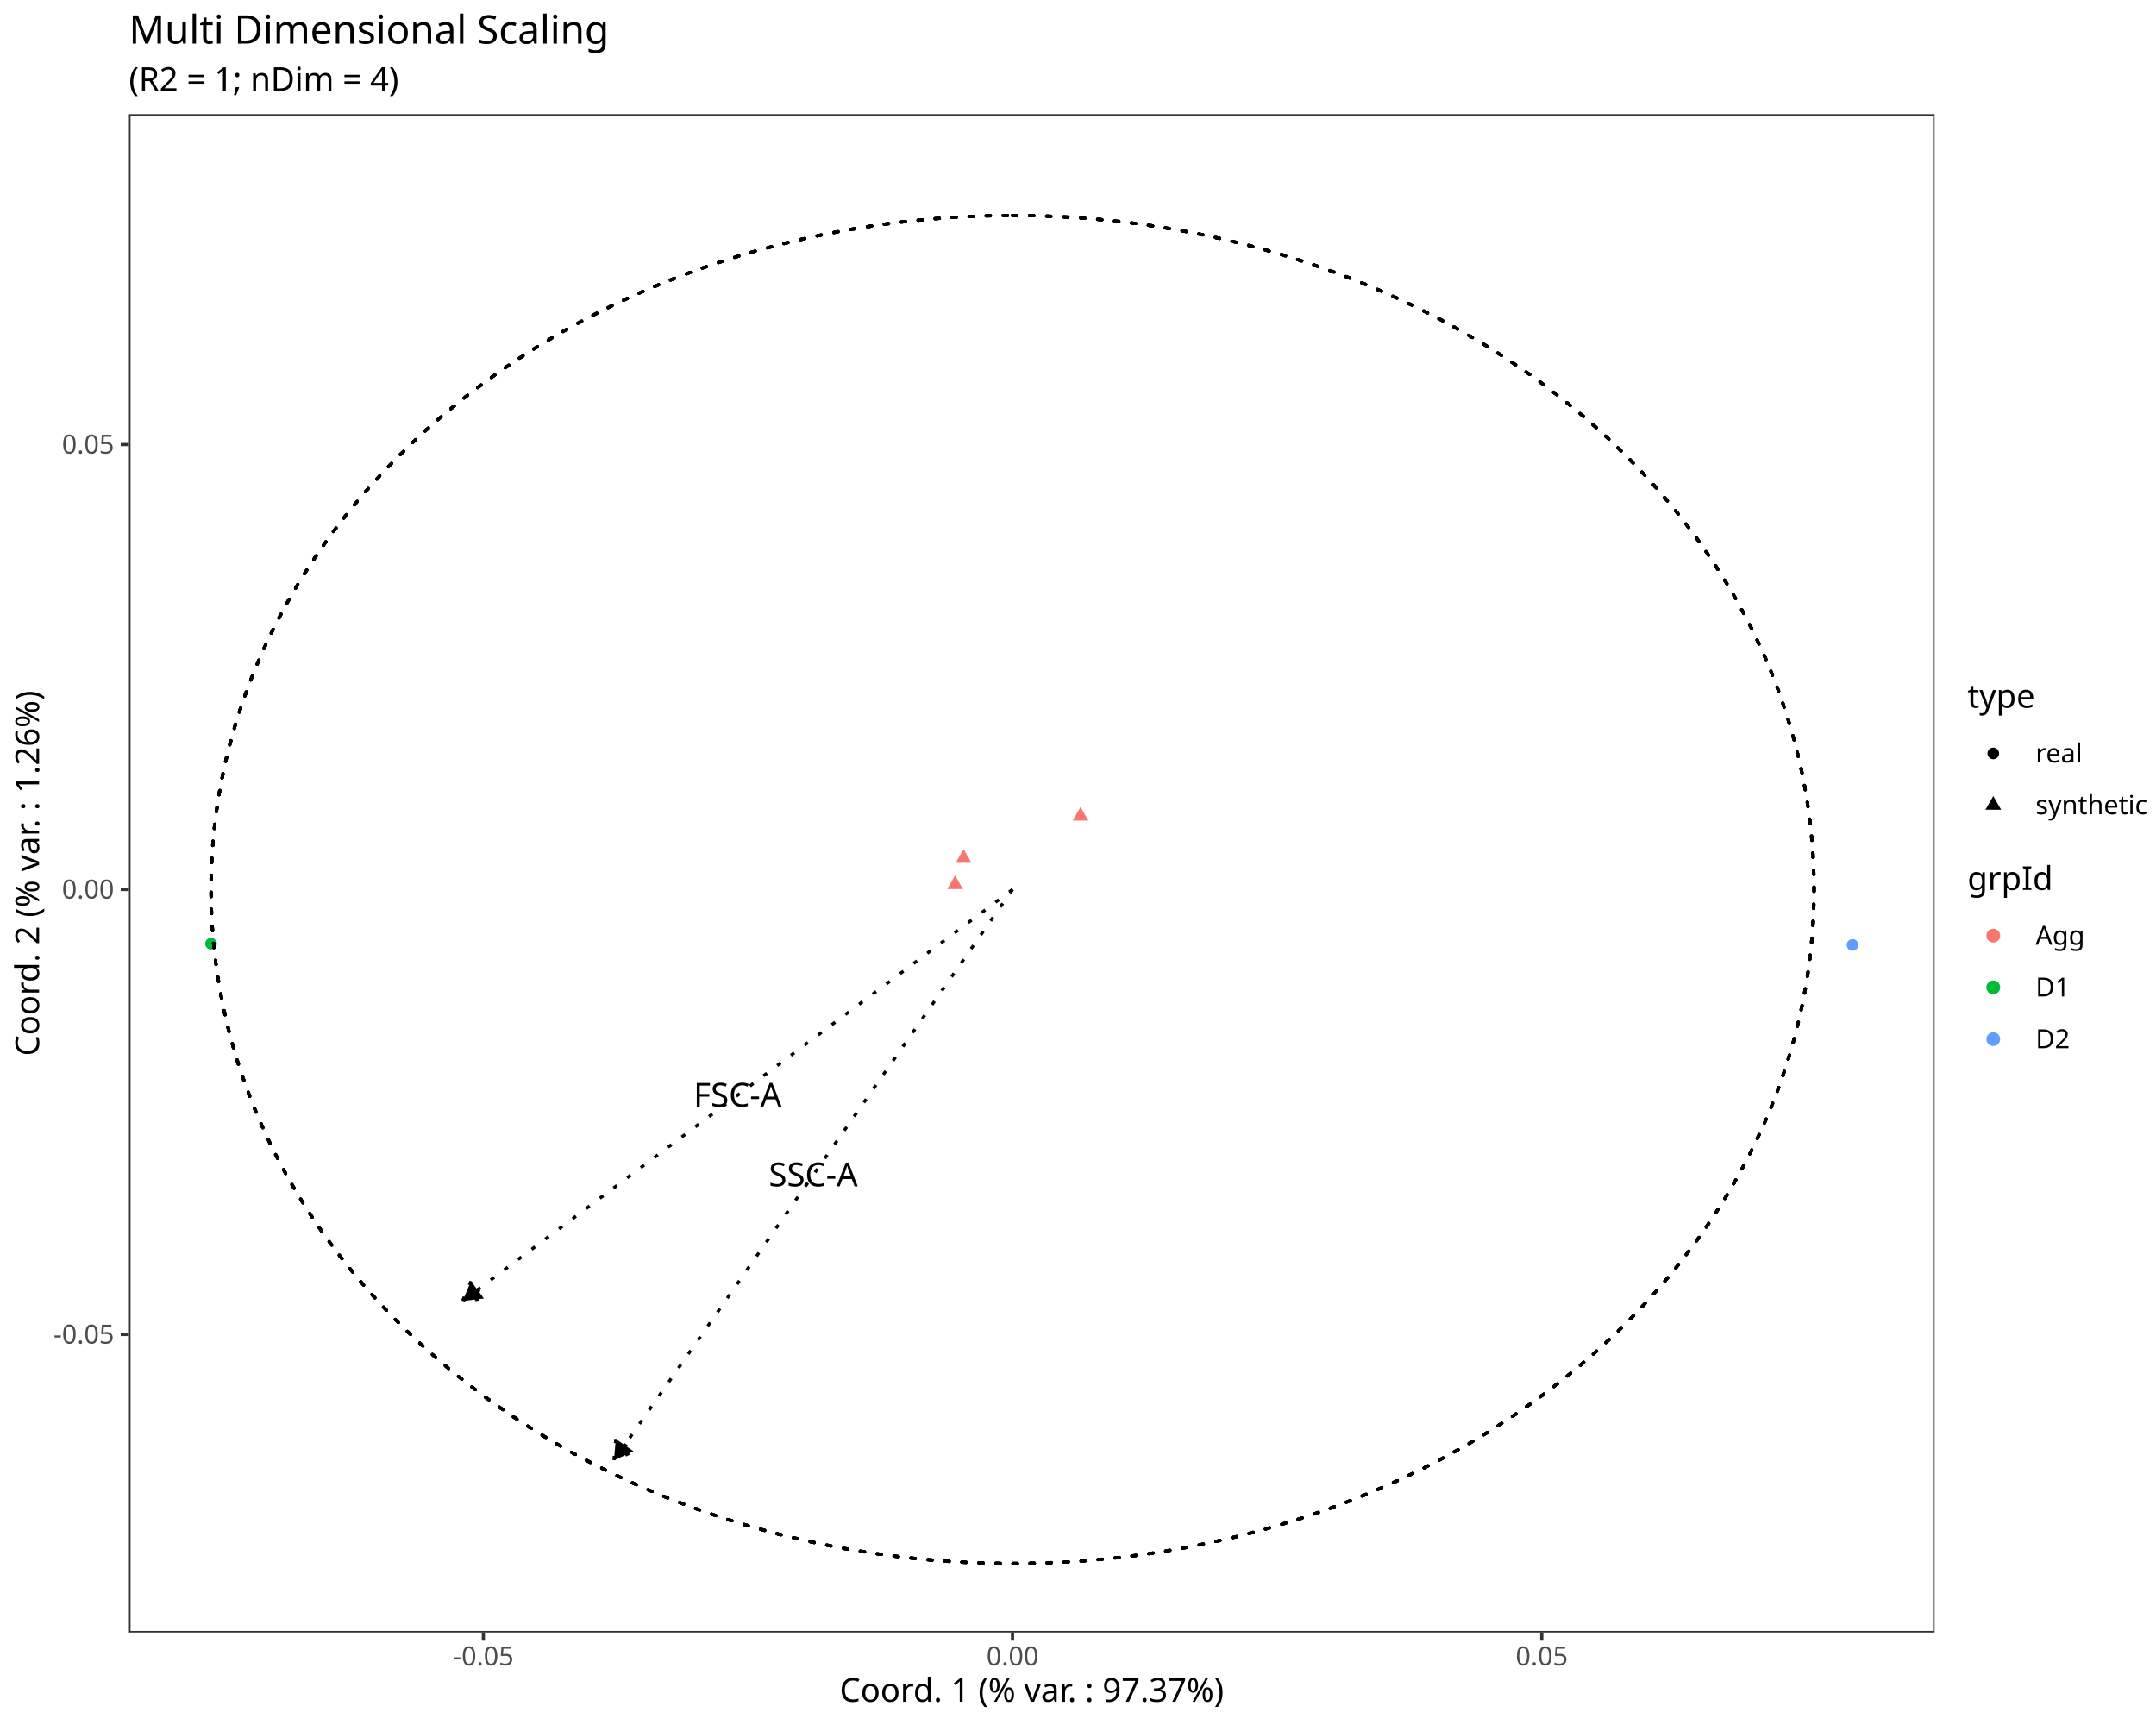
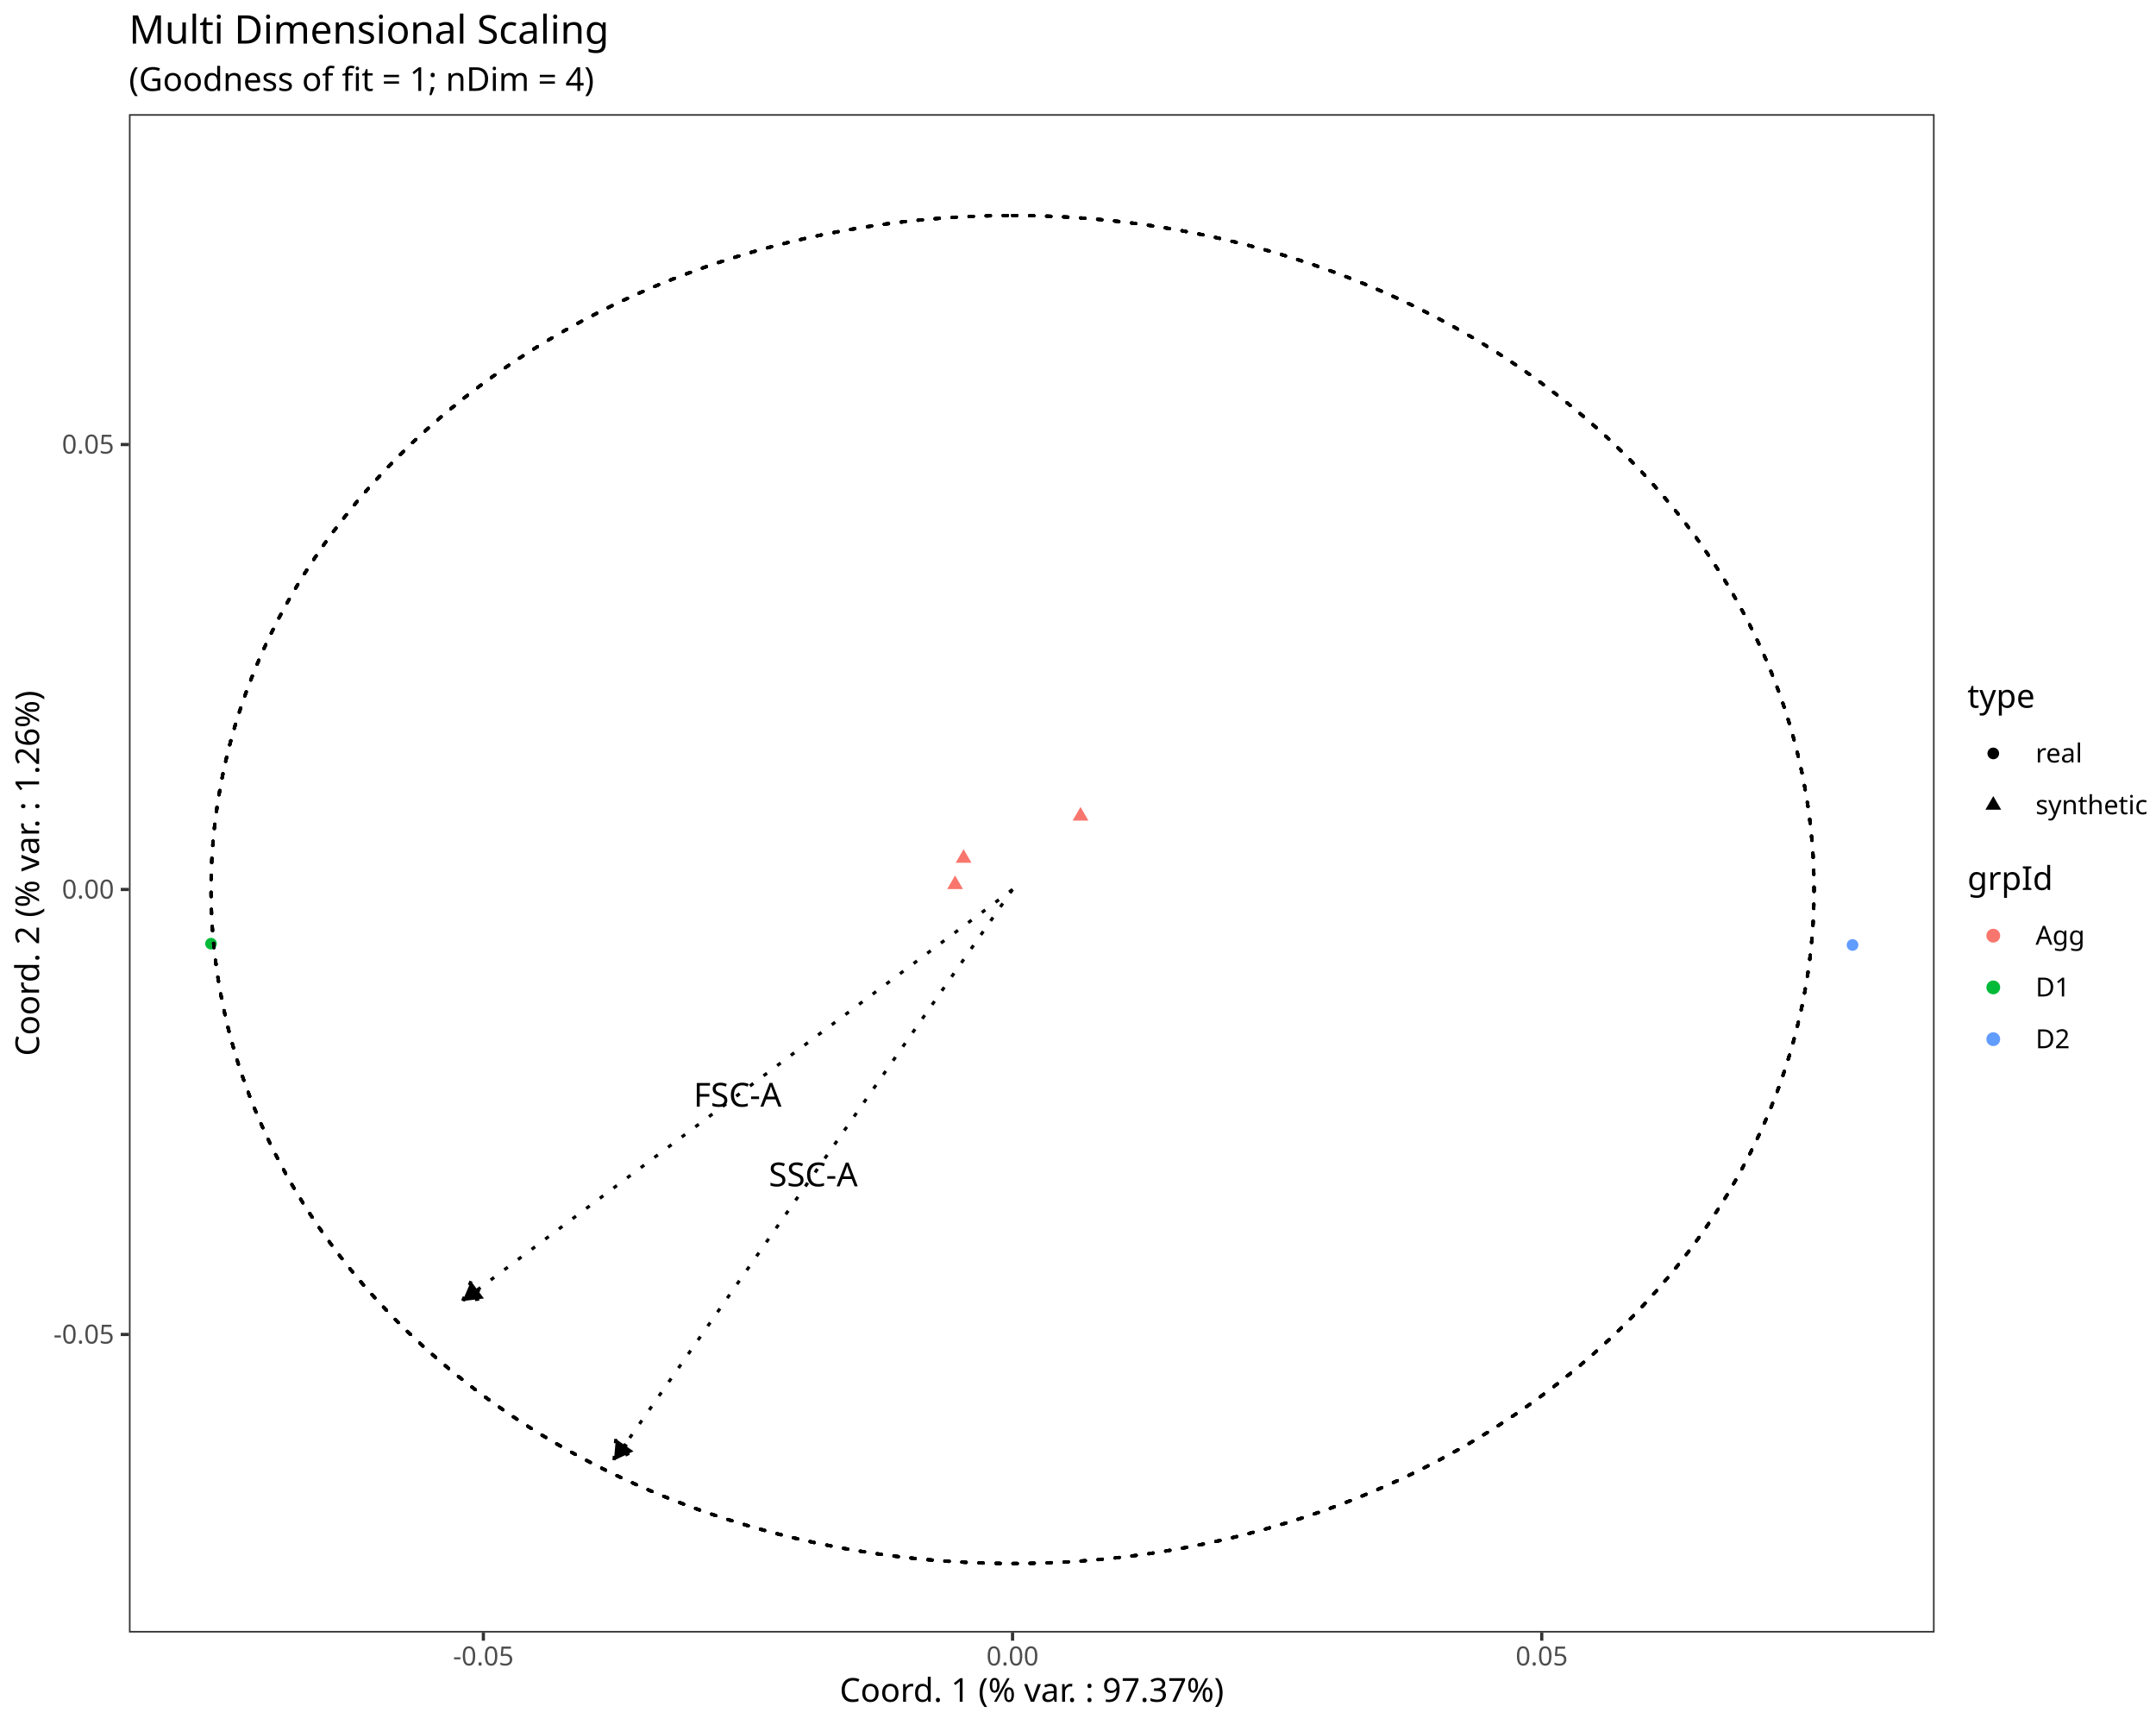
<svg xmlns="http://www.w3.org/2000/svg" class="svglite" data-engine-version="2.0" width="720.00pt" height="576.00pt" viewBox="0 0 720.00 576.00">
  <defs>
    <style type="text/css">
    .svglite line, .svglite polyline, .svglite polygon, .svglite path, .svglite rect, .svglite circle {
      fill: none;
      stroke: #000000;
      stroke-linecap: round;
      stroke-linejoin: round;
      stroke-miterlimit: 10.00;
    }
  </style>
  </defs>
  <rect width="100%" height="100%" style="stroke: none; fill: #FFFFFF;" />
  <defs>
    <clipPath id="cpMC4wMHw3MjAuMDB8MC4wMHw1NzYuMDA=">
      <rect x="0.00" y="0.00" width="720.00" height="576.00" />
    </clipPath>
  </defs>
  <g clip-path="url(#cpMC4wMHw3MjAuMDB8MC4wMHw1NzYuMDA=)">
    <rect x="0.00" y="0.00" width="720.00" height="576.00" style="stroke-width: 1.07; stroke: #FFFFFF; fill: #FFFFFF;" />
  </g>
  <defs>
    <clipPath id="cpNDMuMDZ8NjQ2LjA3fDM4LjEyfDU0NS4xMQ==">
      <rect x="43.06" y="38.12" width="603.00" height="507.00" />
    </clipPath>
  </defs>
  <g clip-path="url(#cpNDMuMDZ8NjQ2LjA3fDM4LjEyfDU0NS4xMQ==)">
    <rect x="43.06" y="38.12" width="603.00" height="507.00" style="stroke-width: 1.07; stroke: none; fill: #FFFFFF;" />
    <circle cx="70.47" cy="315.11" r="1.95" style="stroke-width: 0.71; stroke: none; fill: #00BA38;" />
    <circle cx="618.66" cy="315.54" r="1.95" style="stroke-width: 0.71; stroke: none; fill: #619CFF;" />
    <polygon points="318.95,292.31 321.58,296.87 316.32,296.87 " style="stroke-width: 0.71; stroke: none; fill: #F8766D;" />
    <polygon points="321.79,283.54 324.43,288.10 319.16,288.10 " style="stroke-width: 0.71; stroke: none; fill: #F8766D;" />
    <polygon points="360.84,269.44 363.47,274.00 358.21,274.00 " style="stroke-width: 0.71; stroke: none; fill: #F8766D;" />
    <line x1="338.14" y1="297.01" x2="154.46" y2="434.43" style="stroke-width: 1.07; stroke-dasharray: 1.42,4.27; stroke-linecap: butt;" />
    <polygon points="157.29,427.81 154.46,434.43 161.61,433.58 " style="stroke-width: 1.07; stroke-dasharray: 1.42,4.27; stroke-linecap: butt; fill: #000000;" />
    <line x1="338.14" y1="297.01" x2="205.04" y2="487.65" style="stroke-width: 1.07; stroke-dasharray: 1.42,4.27; stroke-linecap: butt;" />
    <polygon points="205.65,480.48 205.04,487.65 211.56,484.60 " style="stroke-width: 1.07; stroke-dasharray: 1.42,4.27; stroke-linecap: butt; fill: #000000;" />
    <text x="246.30" y="369.52" text-anchor="middle" style="font-size: 11.04px; font-family: sans;" textLength="33.13px" lengthAdjust="spacingAndGlyphs">FSC-A</text>
    <text x="271.59" y="396.13" text-anchor="middle" style="font-size: 11.04px; font-family: sans;" textLength="33.75px" lengthAdjust="spacingAndGlyphs">SSC-A</text>
    <polygon points="338.14,71.96 342.81,71.99 347.48,72.10 352.15,72.27 356.81,72.51 361.47,72.82 366.12,73.19 370.76,73.64 375.39,74.15 380.02,74.73 384.62,75.38 389.22,76.10 393.79,76.88 398.36,77.73 402.90,78.65 407.42,79.63 411.92,80.68 416.40,81.79 420.86,82.98 425.29,84.22 429.69,85.53 434.07,86.91 438.41,88.35 442.73,89.85 447.01,91.42 451.26,93.05 455.48,94.74 459.66,96.49 463.81,98.30 467.91,100.18 471.98,102.11 476.00,104.11 479.99,106.16 483.93,108.27 487.82,110.44 491.67,112.66 495.47,114.94 499.23,117.28 502.94,119.67 506.59,122.11 510.20,124.61 513.75,127.16 517.25,129.77 520.69,132.42 524.08,135.12 527.41,137.88 530.69,140.68 533.90,143.53 537.06,146.42 540.16,149.37 543.19,152.35 546.16,155.38 549.07,158.46 551.91,161.57 554.69,164.73 557.40,167.93 560.05,171.17 562.63,174.44 565.14,177.75 567.58,181.10 569.95,184.49 572.25,187.91 574.48,191.36 576.64,194.84 578.72,198.36 580.73,201.90 582.67,205.48 584.53,209.08 586.32,212.71 588.03,216.36 589.67,220.04 591.23,223.74 592.71,227.47 594.12,231.21 595.44,234.98 596.69,238.77 597.86,242.57 598.95,246.39 599.96,250.22 600.89,254.07 601.75,257.93 602.52,261.81 603.21,265.69 603.82,269.59 604.35,273.49 604.79,277.40 605.16,281.32 605.45,285.24 605.65,289.16 605.77,293.09 605.81,297.01 605.77,300.94 605.65,304.87 605.45,308.79 605.16,312.71 604.79,316.63 604.35,320.54 603.82,324.44 603.21,328.34 602.52,332.22 601.75,336.09 600.89,339.96 599.96,343.81 598.95,347.64 597.86,351.46 596.69,355.26 595.44,359.05 594.12,362.81 592.71,366.56 591.23,370.28 589.67,373.99 588.03,377.67 586.32,381.32 584.53,384.95 582.67,388.55 580.73,392.13 578.72,395.67 576.64,399.19 574.48,402.67 572.25,406.12 569.95,409.54 567.58,412.92 565.14,416.27 562.63,419.59 560.05,422.86 557.40,426.10 554.69,429.30 551.91,432.45 549.07,435.57 546.16,438.64 543.19,441.68 540.16,444.66 537.06,447.60 533.90,450.50 530.69,453.35 527.41,456.15 524.08,458.90 520.69,461.61 517.25,464.26 513.75,466.86 510.20,469.41 506.59,471.91 502.94,474.36 499.23,476.75 495.47,479.09 491.67,481.37 487.82,483.59 483.93,485.76 479.99,487.87 476.00,489.92 471.98,491.92 467.91,493.85 463.81,495.72 459.66,497.54 455.48,499.29 451.26,500.98 447.01,502.61 442.73,504.18 438.41,505.68 434.07,507.12 429.69,508.49 425.29,509.81 420.86,511.05 416.40,512.23 411.92,513.35 407.42,514.40 402.90,515.38 398.36,516.30 393.79,517.15 389.22,517.93 384.62,518.65 380.02,519.30 375.39,519.88 370.76,520.39 366.12,520.83 361.47,521.21 356.81,521.52 352.15,521.76 347.48,521.93 342.81,522.03 338.14,522.07 333.47,522.03 328.80,521.93 324.13,521.76 319.47,521.52 314.81,521.21 310.16,520.83 305.52,520.39 300.89,519.88 296.27,519.30 291.66,518.65 287.07,517.93 282.49,517.15 277.93,516.30 273.39,515.38 268.86,514.40 264.36,513.35 259.88,512.23 255.43,511.05 251.00,509.81 246.59,508.49 242.22,507.12 237.87,505.68 233.56,504.18 229.27,502.61 225.02,500.98 220.80,499.29 216.62,497.54 212.48,495.72 208.37,493.85 204.31,491.92 200.28,489.92 196.30,487.87 192.36,485.76 188.46,483.59 184.61,481.37 180.81,479.09 177.05,476.75 173.35,474.36 169.69,471.91 166.09,469.41 162.54,466.86 159.04,464.26 155.59,461.61 152.20,458.90 148.87,456.15 145.60,453.35 142.38,450.50 139.22,447.60 136.13,444.66 133.10,441.68 130.12,438.64 127.22,435.57 124.37,432.45 121.59,429.30 118.88,426.10 116.23,422.86 113.66,419.59 111.15,416.27 108.70,412.92 106.33,409.54 104.03,406.12 101.80,402.67 99.65,399.19 97.56,395.67 95.55,392.13 93.61,388.55 91.75,384.95 89.96,381.32 88.25,377.67 86.61,373.99 85.06,370.28 83.57,366.56 82.17,362.81 80.84,359.05 79.59,355.26 78.42,351.46 77.33,347.64 76.32,343.81 75.39,339.96 74.54,336.09 73.77,332.22 73.08,328.34 72.47,324.44 71.94,320.54 71.49,316.63 71.12,312.71 70.84,308.79 70.64,304.87 70.51,300.94 70.47,297.01 70.51,293.09 70.64,289.16 70.84,285.24 71.12,281.32 71.49,277.40 71.94,273.49 72.47,269.59 73.08,265.69 73.77,261.81 74.54,257.93 75.39,254.07 76.32,250.22 77.33,246.39 78.42,242.57 79.59,238.77 80.84,234.98 82.17,231.21 83.57,227.47 85.06,223.74 86.61,220.04 88.25,216.36 89.96,212.71 91.75,209.08 93.61,205.48 95.55,201.90 97.56,198.36 99.65,194.84 101.80,191.36 104.03,187.91 106.33,184.49 108.70,181.10 111.15,177.75 113.66,174.44 116.23,171.17 118.88,167.93 121.59,164.73 124.37,161.57 127.22,158.46 130.12,155.38 133.10,152.35 136.13,149.37 139.22,146.42 142.38,143.53 145.60,140.68 148.87,137.88 152.20,135.12 155.59,132.42 159.04,129.77 162.54,127.16 166.09,124.61 169.69,122.11 173.35,119.67 177.05,117.28 180.81,114.94 184.61,112.66 188.46,110.44 192.36,108.27 196.30,106.16 200.28,104.11 204.31,102.11 208.37,100.18 212.48,98.30 216.62,96.49 220.80,94.74 225.02,93.05 229.27,91.42 233.56,89.85 237.87,88.35 242.22,86.91 246.59,85.53 251.00,84.22 255.43,82.98 259.88,81.79 264.36,80.68 268.86,79.63 273.39,78.65 277.93,77.73 282.49,76.88 287.07,76.10 291.66,75.38 296.27,74.73 300.89,74.15 305.52,73.64 310.16,73.19 314.81,72.82 319.47,72.51 324.13,72.27 328.80,72.10 333.47,71.99 338.14,71.96 " style="stroke-width: 1.07; stroke-dasharray: 1.42,4.27; fill: none;" />
    <polygon points="338.14,71.96 342.81,71.99 347.48,72.10 352.15,72.27 356.81,72.51 361.47,72.82 366.12,73.19 370.76,73.64 375.39,74.15 380.02,74.73 384.62,75.38 389.22,76.10 393.79,76.88 398.36,77.73 402.90,78.65 407.42,79.63 411.92,80.68 416.40,81.79 420.86,82.98 425.29,84.22 429.69,85.53 434.07,86.91 438.41,88.35 442.73,89.85 447.01,91.42 451.26,93.05 455.48,94.74 459.66,96.49 463.81,98.30 467.91,100.18 471.98,102.11 476.00,104.11 479.99,106.16 483.93,108.27 487.82,110.44 491.67,112.66 495.47,114.94 499.23,117.28 502.94,119.67 506.59,122.11 510.20,124.61 513.75,127.16 517.25,129.77 520.69,132.42 524.08,135.12 527.41,137.88 530.69,140.68 533.90,143.53 537.06,146.42 540.16,149.37 543.19,152.35 546.16,155.38 549.07,158.46 551.91,161.57 554.69,164.73 557.40,167.93 560.05,171.17 562.63,174.44 565.14,177.75 567.58,181.10 569.95,184.49 572.25,187.91 574.48,191.36 576.64,194.84 578.72,198.36 580.73,201.90 582.67,205.48 584.53,209.08 586.32,212.71 588.03,216.36 589.67,220.04 591.23,223.74 592.71,227.47 594.12,231.21 595.44,234.98 596.69,238.77 597.86,242.57 598.95,246.39 599.96,250.22 600.89,254.07 601.75,257.93 602.52,261.81 603.21,265.69 603.82,269.59 604.35,273.49 604.79,277.40 605.16,281.32 605.45,285.24 605.65,289.16 605.77,293.09 605.81,297.01 605.77,300.94 605.65,304.87 605.45,308.79 605.16,312.71 604.79,316.63 604.35,320.54 603.82,324.44 603.21,328.34 602.52,332.22 601.75,336.09 600.89,339.96 599.96,343.81 598.95,347.64 597.86,351.46 596.69,355.26 595.44,359.05 594.12,362.81 592.71,366.56 591.23,370.28 589.67,373.99 588.03,377.67 586.32,381.32 584.53,384.95 582.67,388.55 580.73,392.13 578.72,395.67 576.64,399.19 574.48,402.67 572.25,406.12 569.95,409.54 567.58,412.92 565.14,416.27 562.63,419.59 560.05,422.86 557.40,426.10 554.69,429.30 551.91,432.45 549.07,435.57 546.16,438.64 543.19,441.68 540.16,444.66 537.06,447.60 533.90,450.50 530.69,453.35 527.41,456.15 524.08,458.90 520.69,461.61 517.25,464.26 513.75,466.86 510.20,469.41 506.59,471.91 502.94,474.36 499.23,476.75 495.47,479.09 491.67,481.37 487.82,483.59 483.93,485.76 479.99,487.87 476.00,489.92 471.98,491.92 467.91,493.85 463.81,495.72 459.66,497.54 455.48,499.29 451.26,500.98 447.01,502.61 442.73,504.18 438.41,505.68 434.07,507.12 429.69,508.49 425.29,509.81 420.86,511.05 416.40,512.23 411.92,513.35 407.42,514.40 402.90,515.38 398.36,516.30 393.79,517.15 389.22,517.93 384.62,518.65 380.02,519.30 375.39,519.88 370.76,520.39 366.12,520.83 361.47,521.21 356.81,521.52 352.15,521.76 347.48,521.93 342.81,522.03 338.14,522.07 333.47,522.03 328.80,521.93 324.13,521.76 319.47,521.52 314.81,521.21 310.16,520.83 305.52,520.39 300.89,519.88 296.27,519.30 291.66,518.65 287.07,517.93 282.49,517.15 277.93,516.30 273.39,515.38 268.86,514.40 264.36,513.35 259.88,512.23 255.43,511.05 251.00,509.81 246.59,508.49 242.22,507.12 237.87,505.68 233.56,504.18 229.27,502.61 225.02,500.98 220.80,499.29 216.62,497.54 212.48,495.72 208.37,493.85 204.31,491.92 200.28,489.92 196.30,487.87 192.36,485.76 188.46,483.59 184.61,481.37 180.81,479.09 177.05,476.75 173.35,474.36 169.69,471.91 166.09,469.41 162.54,466.86 159.04,464.26 155.59,461.61 152.20,458.90 148.87,456.15 145.60,453.35 142.38,450.50 139.22,447.60 136.13,444.66 133.10,441.68 130.12,438.64 127.22,435.57 124.37,432.45 121.59,429.30 118.88,426.10 116.23,422.86 113.66,419.59 111.15,416.27 108.70,412.92 106.33,409.54 104.03,406.12 101.80,402.67 99.65,399.19 97.56,395.67 95.55,392.13 93.61,388.55 91.75,384.95 89.96,381.32 88.25,377.67 86.61,373.99 85.06,370.28 83.57,366.56 82.17,362.81 80.84,359.05 79.59,355.26 78.42,351.46 77.33,347.64 76.32,343.81 75.39,339.96 74.54,336.09 73.77,332.22 73.08,328.34 72.47,324.44 71.94,320.54 71.49,316.63 71.12,312.71 70.84,308.79 70.64,304.87 70.51,300.94 70.47,297.01 70.51,293.09 70.64,289.16 70.84,285.24 71.12,281.32 71.49,277.40 71.94,273.49 72.47,269.59 73.08,265.69 73.77,261.81 74.54,257.93 75.39,254.07 76.32,250.22 77.33,246.39 78.42,242.57 79.59,238.77 80.84,234.98 82.17,231.21 83.57,227.47 85.06,223.74 86.61,220.04 88.25,216.36 89.96,212.71 91.75,209.08 93.61,205.48 95.55,201.90 97.56,198.36 99.65,194.84 101.80,191.36 104.03,187.91 106.33,184.49 108.70,181.10 111.15,177.75 113.66,174.44 116.23,171.17 118.88,167.93 121.59,164.73 124.37,161.57 127.22,158.46 130.12,155.38 133.10,152.35 136.13,149.37 139.22,146.42 142.38,143.53 145.60,140.68 148.87,137.88 152.20,135.12 155.59,132.42 159.04,129.77 162.54,127.16 166.09,124.61 169.69,122.11 173.35,119.67 177.05,117.28 180.81,114.94 184.61,112.66 188.46,110.44 192.36,108.27 196.30,106.16 200.28,104.11 204.31,102.11 208.37,100.18 212.48,98.30 216.62,96.49 220.80,94.74 225.02,93.05 229.27,91.42 233.56,89.85 237.87,88.35 242.22,86.91 246.59,85.53 251.00,84.22 255.43,82.98 259.88,81.79 264.36,80.68 268.86,79.63 273.39,78.65 277.93,77.73 282.49,76.88 287.07,76.10 291.66,75.38 296.27,74.73 300.89,74.15 305.52,73.64 310.16,73.19 314.81,72.82 319.47,72.51 324.13,72.27 328.80,72.10 333.47,71.99 338.14,71.96 " style="stroke-width: 1.07; stroke-dasharray: 1.42,4.27; fill: none;" />
    <polygon points="338.14,71.96 342.81,71.99 347.48,72.10 352.15,72.27 356.81,72.51 361.47,72.82 366.12,73.19 370.76,73.64 375.39,74.15 380.02,74.73 384.62,75.38 389.22,76.10 393.79,76.88 398.36,77.73 402.90,78.65 407.42,79.63 411.92,80.68 416.40,81.79 420.86,82.98 425.29,84.22 429.69,85.53 434.07,86.91 438.41,88.35 442.73,89.85 447.01,91.42 451.26,93.05 455.48,94.74 459.66,96.49 463.81,98.30 467.91,100.18 471.98,102.11 476.00,104.11 479.99,106.16 483.93,108.27 487.82,110.44 491.67,112.66 495.47,114.94 499.23,117.28 502.94,119.67 506.59,122.11 510.20,124.61 513.75,127.16 517.25,129.77 520.69,132.42 524.08,135.12 527.41,137.88 530.69,140.68 533.90,143.53 537.06,146.42 540.16,149.37 543.19,152.35 546.16,155.38 549.07,158.46 551.91,161.57 554.69,164.73 557.40,167.93 560.05,171.17 562.63,174.44 565.14,177.75 567.58,181.10 569.95,184.49 572.25,187.91 574.48,191.36 576.64,194.84 578.72,198.36 580.73,201.90 582.67,205.48 584.53,209.08 586.32,212.71 588.03,216.36 589.67,220.04 591.23,223.74 592.71,227.47 594.12,231.21 595.44,234.98 596.69,238.77 597.86,242.57 598.95,246.39 599.96,250.22 600.89,254.07 601.75,257.93 602.52,261.81 603.21,265.69 603.82,269.59 604.35,273.49 604.79,277.40 605.16,281.32 605.45,285.24 605.65,289.16 605.77,293.09 605.81,297.01 605.77,300.94 605.65,304.87 605.45,308.79 605.16,312.71 604.79,316.63 604.35,320.54 603.82,324.44 603.21,328.34 602.52,332.22 601.75,336.09 600.89,339.96 599.96,343.81 598.95,347.64 597.86,351.46 596.69,355.26 595.44,359.05 594.12,362.81 592.71,366.56 591.23,370.28 589.67,373.99 588.03,377.67 586.32,381.32 584.53,384.95 582.67,388.55 580.73,392.13 578.72,395.67 576.64,399.19 574.48,402.67 572.25,406.12 569.95,409.54 567.58,412.92 565.14,416.27 562.63,419.59 560.05,422.86 557.40,426.10 554.69,429.30 551.91,432.45 549.07,435.57 546.16,438.64 543.19,441.68 540.16,444.66 537.06,447.60 533.90,450.50 530.69,453.35 527.41,456.15 524.08,458.90 520.69,461.61 517.25,464.26 513.75,466.86 510.20,469.41 506.59,471.91 502.94,474.36 499.23,476.75 495.47,479.09 491.67,481.37 487.82,483.59 483.93,485.76 479.99,487.87 476.00,489.92 471.98,491.92 467.91,493.85 463.81,495.72 459.66,497.54 455.48,499.29 451.26,500.98 447.01,502.61 442.73,504.18 438.41,505.68 434.07,507.12 429.69,508.49 425.29,509.81 420.86,511.05 416.40,512.23 411.92,513.35 407.42,514.40 402.90,515.38 398.36,516.30 393.79,517.15 389.22,517.93 384.62,518.65 380.02,519.30 375.39,519.88 370.76,520.39 366.12,520.83 361.47,521.21 356.81,521.52 352.15,521.76 347.48,521.93 342.81,522.03 338.14,522.07 333.47,522.03 328.80,521.93 324.13,521.76 319.47,521.52 314.81,521.21 310.16,520.83 305.52,520.39 300.89,519.88 296.27,519.30 291.66,518.65 287.07,517.93 282.49,517.15 277.93,516.30 273.39,515.38 268.86,514.40 264.36,513.35 259.88,512.23 255.43,511.05 251.00,509.81 246.59,508.49 242.22,507.12 237.87,505.68 233.56,504.18 229.27,502.61 225.02,500.98 220.80,499.29 216.62,497.54 212.48,495.72 208.37,493.85 204.31,491.92 200.28,489.92 196.30,487.87 192.36,485.76 188.46,483.59 184.61,481.37 180.81,479.09 177.05,476.75 173.35,474.36 169.69,471.91 166.09,469.41 162.54,466.86 159.04,464.26 155.59,461.61 152.20,458.90 148.87,456.15 145.60,453.35 142.38,450.50 139.22,447.60 136.13,444.66 133.10,441.68 130.12,438.64 127.22,435.57 124.37,432.45 121.59,429.30 118.88,426.10 116.23,422.86 113.66,419.59 111.15,416.27 108.70,412.92 106.33,409.54 104.03,406.12 101.80,402.67 99.65,399.19 97.56,395.67 95.55,392.13 93.61,388.55 91.75,384.95 89.96,381.32 88.25,377.67 86.61,373.99 85.06,370.28 83.57,366.56 82.17,362.81 80.84,359.05 79.59,355.26 78.42,351.46 77.33,347.64 76.32,343.81 75.39,339.96 74.54,336.09 73.77,332.22 73.08,328.34 72.47,324.44 71.94,320.54 71.49,316.63 71.12,312.71 70.84,308.79 70.64,304.87 70.51,300.94 70.47,297.01 70.51,293.09 70.64,289.16 70.84,285.24 71.12,281.32 71.49,277.40 71.94,273.49 72.47,269.59 73.08,265.69 73.77,261.81 74.54,257.93 75.39,254.07 76.32,250.22 77.33,246.39 78.42,242.57 79.59,238.77 80.84,234.98 82.17,231.21 83.57,227.47 85.06,223.74 86.61,220.04 88.25,216.36 89.96,212.71 91.75,209.08 93.61,205.48 95.55,201.90 97.56,198.36 99.65,194.84 101.80,191.36 104.03,187.91 106.33,184.49 108.70,181.10 111.15,177.75 113.66,174.44 116.23,171.17 118.88,167.93 121.59,164.73 124.37,161.57 127.22,158.46 130.12,155.38 133.10,152.35 136.13,149.37 139.22,146.42 142.38,143.53 145.60,140.68 148.87,137.88 152.20,135.12 155.59,132.42 159.04,129.77 162.54,127.16 166.09,124.61 169.69,122.11 173.35,119.67 177.05,117.28 180.81,114.94 184.61,112.66 188.46,110.44 192.36,108.27 196.30,106.16 200.28,104.11 204.31,102.11 208.37,100.18 212.48,98.30 216.62,96.49 220.80,94.74 225.02,93.05 229.27,91.42 233.56,89.85 237.87,88.35 242.22,86.91 246.59,85.53 251.00,84.22 255.43,82.98 259.88,81.79 264.36,80.68 268.86,79.63 273.39,78.65 277.93,77.73 282.49,76.88 287.07,76.10 291.66,75.38 296.27,74.73 300.89,74.15 305.52,73.64 310.16,73.19 314.81,72.82 319.47,72.51 324.13,72.27 328.80,72.10 333.47,71.99 338.14,71.96 " style="stroke-width: 1.07; stroke-dasharray: 1.42,4.27; fill: none;" />
    <polygon points="338.14,71.96 342.81,71.99 347.48,72.10 352.15,72.27 356.81,72.51 361.47,72.82 366.12,73.19 370.76,73.64 375.39,74.15 380.02,74.73 384.62,75.38 389.22,76.10 393.79,76.88 398.36,77.73 402.90,78.65 407.42,79.63 411.92,80.68 416.40,81.79 420.86,82.98 425.29,84.22 429.69,85.53 434.07,86.91 438.41,88.35 442.73,89.85 447.01,91.42 451.26,93.05 455.48,94.74 459.66,96.49 463.81,98.30 467.91,100.18 471.98,102.11 476.00,104.11 479.99,106.16 483.93,108.27 487.82,110.44 491.67,112.66 495.47,114.94 499.23,117.28 502.94,119.67 506.59,122.11 510.20,124.61 513.75,127.16 517.25,129.77 520.69,132.42 524.08,135.12 527.41,137.88 530.69,140.68 533.90,143.53 537.06,146.42 540.16,149.37 543.19,152.35 546.16,155.38 549.07,158.46 551.91,161.57 554.69,164.73 557.40,167.93 560.05,171.17 562.63,174.44 565.14,177.75 567.58,181.10 569.95,184.49 572.25,187.91 574.48,191.36 576.64,194.84 578.72,198.36 580.73,201.90 582.67,205.48 584.53,209.08 586.32,212.71 588.03,216.36 589.67,220.04 591.23,223.74 592.71,227.47 594.12,231.21 595.44,234.98 596.69,238.77 597.86,242.57 598.95,246.39 599.96,250.22 600.89,254.07 601.75,257.93 602.52,261.81 603.21,265.69 603.82,269.59 604.35,273.49 604.79,277.40 605.16,281.32 605.45,285.24 605.65,289.16 605.77,293.09 605.81,297.01 605.77,300.94 605.65,304.87 605.45,308.79 605.16,312.71 604.79,316.63 604.35,320.54 603.82,324.44 603.21,328.34 602.52,332.22 601.75,336.09 600.89,339.96 599.96,343.81 598.95,347.64 597.86,351.46 596.69,355.26 595.44,359.05 594.12,362.81 592.71,366.56 591.23,370.28 589.67,373.99 588.03,377.67 586.32,381.32 584.53,384.95 582.67,388.55 580.73,392.13 578.72,395.67 576.64,399.19 574.48,402.67 572.25,406.12 569.95,409.54 567.58,412.92 565.14,416.27 562.63,419.59 560.05,422.86 557.40,426.10 554.69,429.30 551.91,432.45 549.07,435.57 546.16,438.64 543.19,441.68 540.16,444.66 537.06,447.60 533.90,450.50 530.69,453.35 527.41,456.15 524.08,458.90 520.69,461.61 517.25,464.26 513.75,466.86 510.20,469.41 506.59,471.91 502.94,474.36 499.23,476.75 495.47,479.09 491.67,481.37 487.82,483.59 483.93,485.76 479.99,487.87 476.00,489.92 471.98,491.92 467.91,493.85 463.81,495.72 459.66,497.54 455.48,499.29 451.26,500.98 447.01,502.61 442.73,504.18 438.41,505.68 434.07,507.12 429.69,508.49 425.29,509.81 420.86,511.05 416.40,512.23 411.92,513.35 407.42,514.40 402.90,515.38 398.36,516.30 393.79,517.15 389.22,517.93 384.62,518.65 380.02,519.30 375.39,519.88 370.76,520.39 366.12,520.83 361.47,521.21 356.81,521.52 352.15,521.76 347.48,521.93 342.81,522.03 338.14,522.07 333.47,522.03 328.80,521.93 324.13,521.76 319.47,521.52 314.81,521.21 310.16,520.83 305.52,520.39 300.89,519.88 296.27,519.30 291.66,518.65 287.07,517.93 282.49,517.15 277.93,516.30 273.39,515.38 268.86,514.40 264.36,513.35 259.88,512.23 255.43,511.05 251.00,509.81 246.59,508.49 242.22,507.12 237.87,505.68 233.56,504.18 229.27,502.61 225.02,500.98 220.80,499.29 216.62,497.54 212.48,495.72 208.37,493.85 204.31,491.92 200.28,489.92 196.30,487.87 192.36,485.76 188.46,483.59 184.61,481.37 180.81,479.09 177.05,476.75 173.35,474.36 169.69,471.91 166.09,469.41 162.54,466.86 159.04,464.26 155.59,461.61 152.20,458.90 148.87,456.15 145.60,453.35 142.38,450.50 139.22,447.60 136.13,444.66 133.10,441.68 130.12,438.64 127.22,435.57 124.37,432.45 121.59,429.30 118.88,426.10 116.23,422.86 113.66,419.59 111.15,416.27 108.70,412.92 106.33,409.54 104.03,406.12 101.80,402.67 99.65,399.19 97.56,395.67 95.55,392.13 93.61,388.55 91.75,384.95 89.96,381.32 88.25,377.67 86.61,373.99 85.06,370.28 83.57,366.56 82.17,362.81 80.84,359.05 79.59,355.26 78.42,351.46 77.33,347.64 76.32,343.81 75.39,339.96 74.54,336.09 73.77,332.22 73.08,328.34 72.47,324.44 71.94,320.54 71.49,316.63 71.12,312.71 70.84,308.79 70.64,304.87 70.51,300.94 70.47,297.01 70.51,293.09 70.64,289.16 70.84,285.24 71.12,281.32 71.49,277.40 71.94,273.49 72.47,269.59 73.08,265.69 73.77,261.81 74.54,257.93 75.39,254.07 76.32,250.22 77.33,246.39 78.42,242.57 79.59,238.77 80.84,234.98 82.17,231.21 83.57,227.47 85.06,223.74 86.61,220.04 88.25,216.36 89.96,212.71 91.75,209.08 93.61,205.48 95.55,201.90 97.56,198.36 99.65,194.84 101.80,191.36 104.03,187.91 106.33,184.49 108.70,181.10 111.15,177.75 113.66,174.44 116.23,171.17 118.88,167.93 121.59,164.73 124.37,161.57 127.22,158.46 130.12,155.38 133.10,152.35 136.13,149.37 139.22,146.42 142.38,143.53 145.60,140.68 148.87,137.88 152.20,135.12 155.59,132.42 159.04,129.77 162.54,127.16 166.09,124.61 169.69,122.11 173.35,119.67 177.05,117.28 180.81,114.94 184.61,112.66 188.46,110.44 192.36,108.27 196.30,106.16 200.28,104.11 204.31,102.11 208.37,100.18 212.48,98.30 216.62,96.49 220.80,94.74 225.02,93.05 229.27,91.42 233.56,89.85 237.87,88.35 242.22,86.91 246.59,85.53 251.00,84.22 255.43,82.98 259.88,81.79 264.36,80.68 268.86,79.63 273.39,78.65 277.93,77.73 282.49,76.88 287.07,76.10 291.66,75.38 296.27,74.73 300.89,74.15 305.52,73.64 310.16,73.19 314.81,72.82 319.47,72.51 324.13,72.27 328.80,72.10 333.47,71.99 338.14,71.96 " style="stroke-width: 1.07; stroke-dasharray: 1.42,4.27; fill: none;" />
    <polygon points="338.14,71.96 342.81,71.99 347.48,72.10 352.15,72.27 356.81,72.51 361.47,72.82 366.12,73.19 370.76,73.64 375.39,74.15 380.02,74.73 384.62,75.38 389.22,76.10 393.79,76.88 398.36,77.73 402.90,78.65 407.42,79.63 411.92,80.68 416.40,81.79 420.86,82.98 425.29,84.22 429.69,85.53 434.07,86.91 438.41,88.35 442.73,89.85 447.01,91.42 451.26,93.05 455.48,94.74 459.66,96.49 463.81,98.30 467.91,100.18 471.98,102.11 476.00,104.11 479.99,106.16 483.93,108.27 487.82,110.44 491.67,112.66 495.47,114.94 499.23,117.28 502.94,119.67 506.59,122.11 510.20,124.61 513.75,127.16 517.25,129.77 520.69,132.42 524.08,135.12 527.41,137.88 530.69,140.68 533.90,143.53 537.06,146.42 540.16,149.37 543.19,152.35 546.16,155.38 549.07,158.46 551.91,161.57 554.69,164.73 557.40,167.93 560.05,171.17 562.63,174.44 565.14,177.75 567.58,181.10 569.95,184.49 572.25,187.91 574.48,191.36 576.64,194.84 578.72,198.36 580.73,201.90 582.67,205.48 584.53,209.08 586.32,212.71 588.03,216.36 589.67,220.04 591.23,223.74 592.71,227.47 594.12,231.21 595.44,234.98 596.69,238.77 597.86,242.57 598.95,246.39 599.96,250.22 600.89,254.07 601.75,257.93 602.52,261.81 603.21,265.69 603.82,269.59 604.35,273.49 604.79,277.40 605.16,281.32 605.45,285.24 605.65,289.16 605.77,293.09 605.81,297.01 605.77,300.94 605.65,304.87 605.45,308.79 605.16,312.71 604.79,316.63 604.35,320.54 603.82,324.44 603.21,328.34 602.52,332.22 601.75,336.09 600.89,339.96 599.96,343.81 598.95,347.64 597.86,351.46 596.69,355.26 595.44,359.05 594.12,362.81 592.71,366.56 591.23,370.28 589.67,373.99 588.03,377.67 586.32,381.32 584.53,384.95 582.67,388.55 580.73,392.13 578.72,395.67 576.64,399.19 574.48,402.67 572.25,406.12 569.95,409.54 567.58,412.92 565.14,416.27 562.63,419.59 560.05,422.86 557.40,426.10 554.69,429.30 551.91,432.45 549.07,435.57 546.16,438.64 543.19,441.68 540.16,444.66 537.06,447.60 533.90,450.50 530.69,453.35 527.41,456.15 524.08,458.90 520.69,461.61 517.25,464.26 513.75,466.86 510.20,469.41 506.59,471.91 502.94,474.36 499.23,476.75 495.47,479.09 491.67,481.37 487.82,483.59 483.93,485.76 479.99,487.87 476.00,489.92 471.98,491.92 467.91,493.85 463.81,495.72 459.66,497.54 455.48,499.29 451.26,500.98 447.01,502.61 442.73,504.18 438.41,505.68 434.07,507.12 429.69,508.49 425.29,509.81 420.86,511.05 416.40,512.23 411.92,513.35 407.42,514.40 402.90,515.38 398.36,516.30 393.79,517.15 389.22,517.93 384.62,518.65 380.02,519.30 375.39,519.88 370.76,520.39 366.12,520.83 361.47,521.21 356.81,521.52 352.15,521.76 347.48,521.93 342.81,522.03 338.14,522.07 333.47,522.03 328.80,521.93 324.13,521.76 319.47,521.52 314.81,521.21 310.16,520.83 305.52,520.39 300.89,519.88 296.27,519.30 291.66,518.65 287.07,517.93 282.49,517.15 277.93,516.30 273.39,515.38 268.86,514.40 264.36,513.35 259.88,512.23 255.43,511.05 251.00,509.81 246.59,508.49 242.22,507.12 237.87,505.68 233.56,504.18 229.27,502.61 225.02,500.98 220.80,499.29 216.62,497.54 212.48,495.72 208.37,493.85 204.31,491.92 200.28,489.92 196.30,487.87 192.36,485.76 188.46,483.59 184.61,481.37 180.81,479.09 177.05,476.75 173.35,474.36 169.69,471.91 166.09,469.41 162.54,466.86 159.04,464.26 155.59,461.61 152.20,458.90 148.87,456.15 145.60,453.35 142.38,450.50 139.22,447.60 136.13,444.66 133.10,441.68 130.12,438.64 127.22,435.57 124.37,432.45 121.59,429.30 118.88,426.10 116.23,422.86 113.66,419.59 111.15,416.27 108.70,412.92 106.33,409.54 104.03,406.12 101.80,402.67 99.65,399.19 97.56,395.67 95.55,392.13 93.61,388.55 91.75,384.95 89.96,381.32 88.25,377.67 86.61,373.99 85.06,370.28 83.57,366.56 82.17,362.81 80.84,359.05 79.59,355.26 78.42,351.46 77.33,347.64 76.32,343.81 75.39,339.96 74.54,336.09 73.77,332.22 73.08,328.34 72.47,324.44 71.94,320.54 71.49,316.63 71.12,312.71 70.84,308.79 70.64,304.87 70.51,300.94 70.47,297.01 70.51,293.09 70.64,289.16 70.84,285.24 71.12,281.32 71.49,277.40 71.94,273.49 72.47,269.59 73.08,265.69 73.77,261.81 74.54,257.93 75.39,254.07 76.32,250.22 77.33,246.39 78.42,242.57 79.59,238.77 80.84,234.98 82.17,231.21 83.57,227.47 85.06,223.74 86.61,220.04 88.25,216.36 89.96,212.71 91.75,209.08 93.61,205.48 95.55,201.90 97.56,198.36 99.65,194.84 101.80,191.36 104.03,187.91 106.33,184.49 108.70,181.10 111.15,177.75 113.66,174.44 116.23,171.17 118.88,167.93 121.59,164.73 124.37,161.57 127.22,158.46 130.12,155.38 133.10,152.35 136.13,149.37 139.22,146.42 142.38,143.53 145.60,140.68 148.87,137.88 152.20,135.12 155.59,132.42 159.04,129.77 162.54,127.16 166.09,124.61 169.69,122.11 173.35,119.67 177.05,117.28 180.81,114.94 184.61,112.66 188.46,110.44 192.36,108.27 196.30,106.16 200.28,104.11 204.31,102.11 208.37,100.18 212.48,98.30 216.62,96.49 220.80,94.74 225.02,93.05 229.27,91.42 233.56,89.85 237.87,88.35 242.22,86.91 246.59,85.53 251.00,84.22 255.43,82.98 259.88,81.79 264.36,80.68 268.86,79.63 273.39,78.65 277.93,77.73 282.49,76.88 287.07,76.10 291.66,75.38 296.27,74.73 300.89,74.15 305.52,73.64 310.16,73.19 314.81,72.82 319.47,72.51 324.13,72.27 328.80,72.10 333.47,71.99 338.14,71.96 " style="stroke-width: 1.07; stroke-dasharray: 1.42,4.27; fill: none;" />
    <rect x="43.06" y="38.12" width="603.00" height="507.00" style="stroke-width: 1.07; stroke: #333333;" />
  </g>
  <g clip-path="url(#cpMC4wMHw3MjAuMDB8MC4wMHw1NzYuMDA=)">
    <text x="38.13" y="448.63" text-anchor="end" style="font-size: 8.80px; fill: #4D4D4D; font-family: sans;" textLength="20.06px" lengthAdjust="spacingAndGlyphs">-0.05</text>
    <text x="38.13" y="300.04" text-anchor="end" style="font-size: 8.80px; fill: #4D4D4D; font-family: sans;" textLength="17.13px" lengthAdjust="spacingAndGlyphs">0.00</text>
    <text x="38.13" y="151.45" text-anchor="end" style="font-size: 8.80px; fill: #4D4D4D; font-family: sans;" textLength="17.13px" lengthAdjust="spacingAndGlyphs">0.05</text>
    <polyline points="40.32,445.60 43.06,445.60 " style="stroke-width: 1.07; stroke: #333333; stroke-linecap: butt;" />
    <polyline points="40.32,297.01 43.06,297.01 " style="stroke-width: 1.07; stroke: #333333; stroke-linecap: butt;" />
    <polyline points="40.32,148.43 43.06,148.43 " style="stroke-width: 1.07; stroke: #333333; stroke-linecap: butt;" />
    <polyline points="161.42,547.85 161.42,545.11 " style="stroke-width: 1.07; stroke: #333333; stroke-linecap: butt;" />
    <polyline points="338.14,547.85 338.14,545.11 " style="stroke-width: 1.07; stroke: #333333; stroke-linecap: butt;" />
    <polyline points="514.87,547.85 514.87,545.11 " style="stroke-width: 1.07; stroke: #333333; stroke-linecap: butt;" />
    <text x="161.42" y="556.10" text-anchor="middle" style="font-size: 8.80px; fill: #4D4D4D; font-family: sans;" textLength="20.06px" lengthAdjust="spacingAndGlyphs">-0.05</text>
    <text x="338.14" y="556.10" text-anchor="middle" style="font-size: 8.80px; fill: #4D4D4D; font-family: sans;" textLength="17.13px" lengthAdjust="spacingAndGlyphs">0.00</text>
    <text x="514.87" y="556.10" text-anchor="middle" style="font-size: 8.80px; fill: #4D4D4D; font-family: sans;" textLength="17.13px" lengthAdjust="spacingAndGlyphs">0.05</text>
    <text x="344.56" y="568.24" text-anchor="middle" style="font-size: 11.00px; font-family: sans;" textLength="130.23px" lengthAdjust="spacingAndGlyphs">Coord. 1 (% var. : 97.37%)</text>
    <text transform="translate(13.05,291.61) rotate(-90)" text-anchor="middle" style="font-size: 11.00px; font-family: sans;" textLength="124.11px" lengthAdjust="spacingAndGlyphs">Coord. 2 (% var. : 1.26%)</text>
    <rect x="657.02" y="227.60" width="57.50" height="49.89" style="stroke-width: 1.07; stroke: none; fill: #FFFFFF;" />
    <text x="657.02" y="236.31" style="font-size: 11.00px; font-family: sans;" textLength="20.80px" lengthAdjust="spacingAndGlyphs">type</text>
    <rect x="657.02" y="242.94" width="17.28" height="17.28" style="stroke-width: 1.07; stroke: none; fill: #FFFFFF;" />
    <circle cx="665.66" cy="251.58" r="1.95" style="stroke-width: 0.71; stroke: none; fill: #000000;" />
    <rect x="657.02" y="260.22" width="17.28" height="17.28" style="stroke-width: 1.07; stroke: none; fill: #FFFFFF;" />
    <polygon points="665.66,265.82 668.30,270.38 663.03,270.38 " style="stroke-width: 0.71; stroke: none; fill: #000000;" />
    <text x="679.78" y="254.60" style="font-size: 8.80px; font-family: sans;" textLength="14.67px" lengthAdjust="spacingAndGlyphs">real</text>
    <text x="679.78" y="271.88" style="font-size: 8.80px; font-family: sans;" textLength="34.74px" lengthAdjust="spacingAndGlyphs">synthetic</text>
    <rect x="657.02" y="288.45" width="38.42" height="67.17" style="stroke-width: 1.07; stroke: none; fill: #FFFFFF;" />
    <text x="657.02" y="297.17" style="font-size: 11.00px; font-family: sans;" textLength="25.07px" lengthAdjust="spacingAndGlyphs">grpId</text>
    <rect x="657.02" y="303.79" width="17.28" height="17.28" style="stroke-width: 1.07; stroke: none; fill: #FFFFFF;" />
    <circle cx="665.66" cy="312.43" r="1.95" style="stroke-width: 0.71; stroke: #F8766D; fill: #F8766D;" />
    <rect x="657.02" y="321.07" width="17.28" height="17.28" style="stroke-width: 1.07; stroke: none; fill: #FFFFFF;" />
    <circle cx="665.66" cy="329.71" r="1.95" style="stroke-width: 0.71; stroke: #00BA38; fill: #00BA38;" />
    <rect x="657.02" y="338.35" width="17.28" height="17.28" style="stroke-width: 1.07; stroke: none; fill: #FFFFFF;" />
    <circle cx="665.66" cy="346.99" r="1.95" style="stroke-width: 0.71; stroke: #619CFF; fill: #619CFF;" />
    <text x="679.78" y="315.46" style="font-size: 8.80px; font-family: sans;" textLength="15.66px" lengthAdjust="spacingAndGlyphs">Agg</text>
    <text x="679.78" y="332.74" style="font-size: 8.80px; font-family: sans;" textLength="11.25px" lengthAdjust="spacingAndGlyphs">D1</text>
    <text x="679.78" y="350.02" style="font-size: 8.80px; font-family: sans;" textLength="11.25px" lengthAdjust="spacingAndGlyphs">D2</text>
-     <text x="43.06" y="30.35" style="font-size: 11.00px; font-family: sans;" textLength="90.49px" lengthAdjust="spacingAndGlyphs">(R2 = 1; nDim = 4)</text>
+     <text x="43.06" y="30.35" style="font-size: 11.00px; font-family: sans;" textLength="150.43px" lengthAdjust="spacingAndGlyphs">(Goodness of fit = 1; nDim = 4)</text>
    <text x="43.06" y="14.56" style="font-size: 13.20px; font-family: sans;" textLength="151.15px" lengthAdjust="spacingAndGlyphs">Multi Dimensional Scaling</text>
  </g>
</svg>
